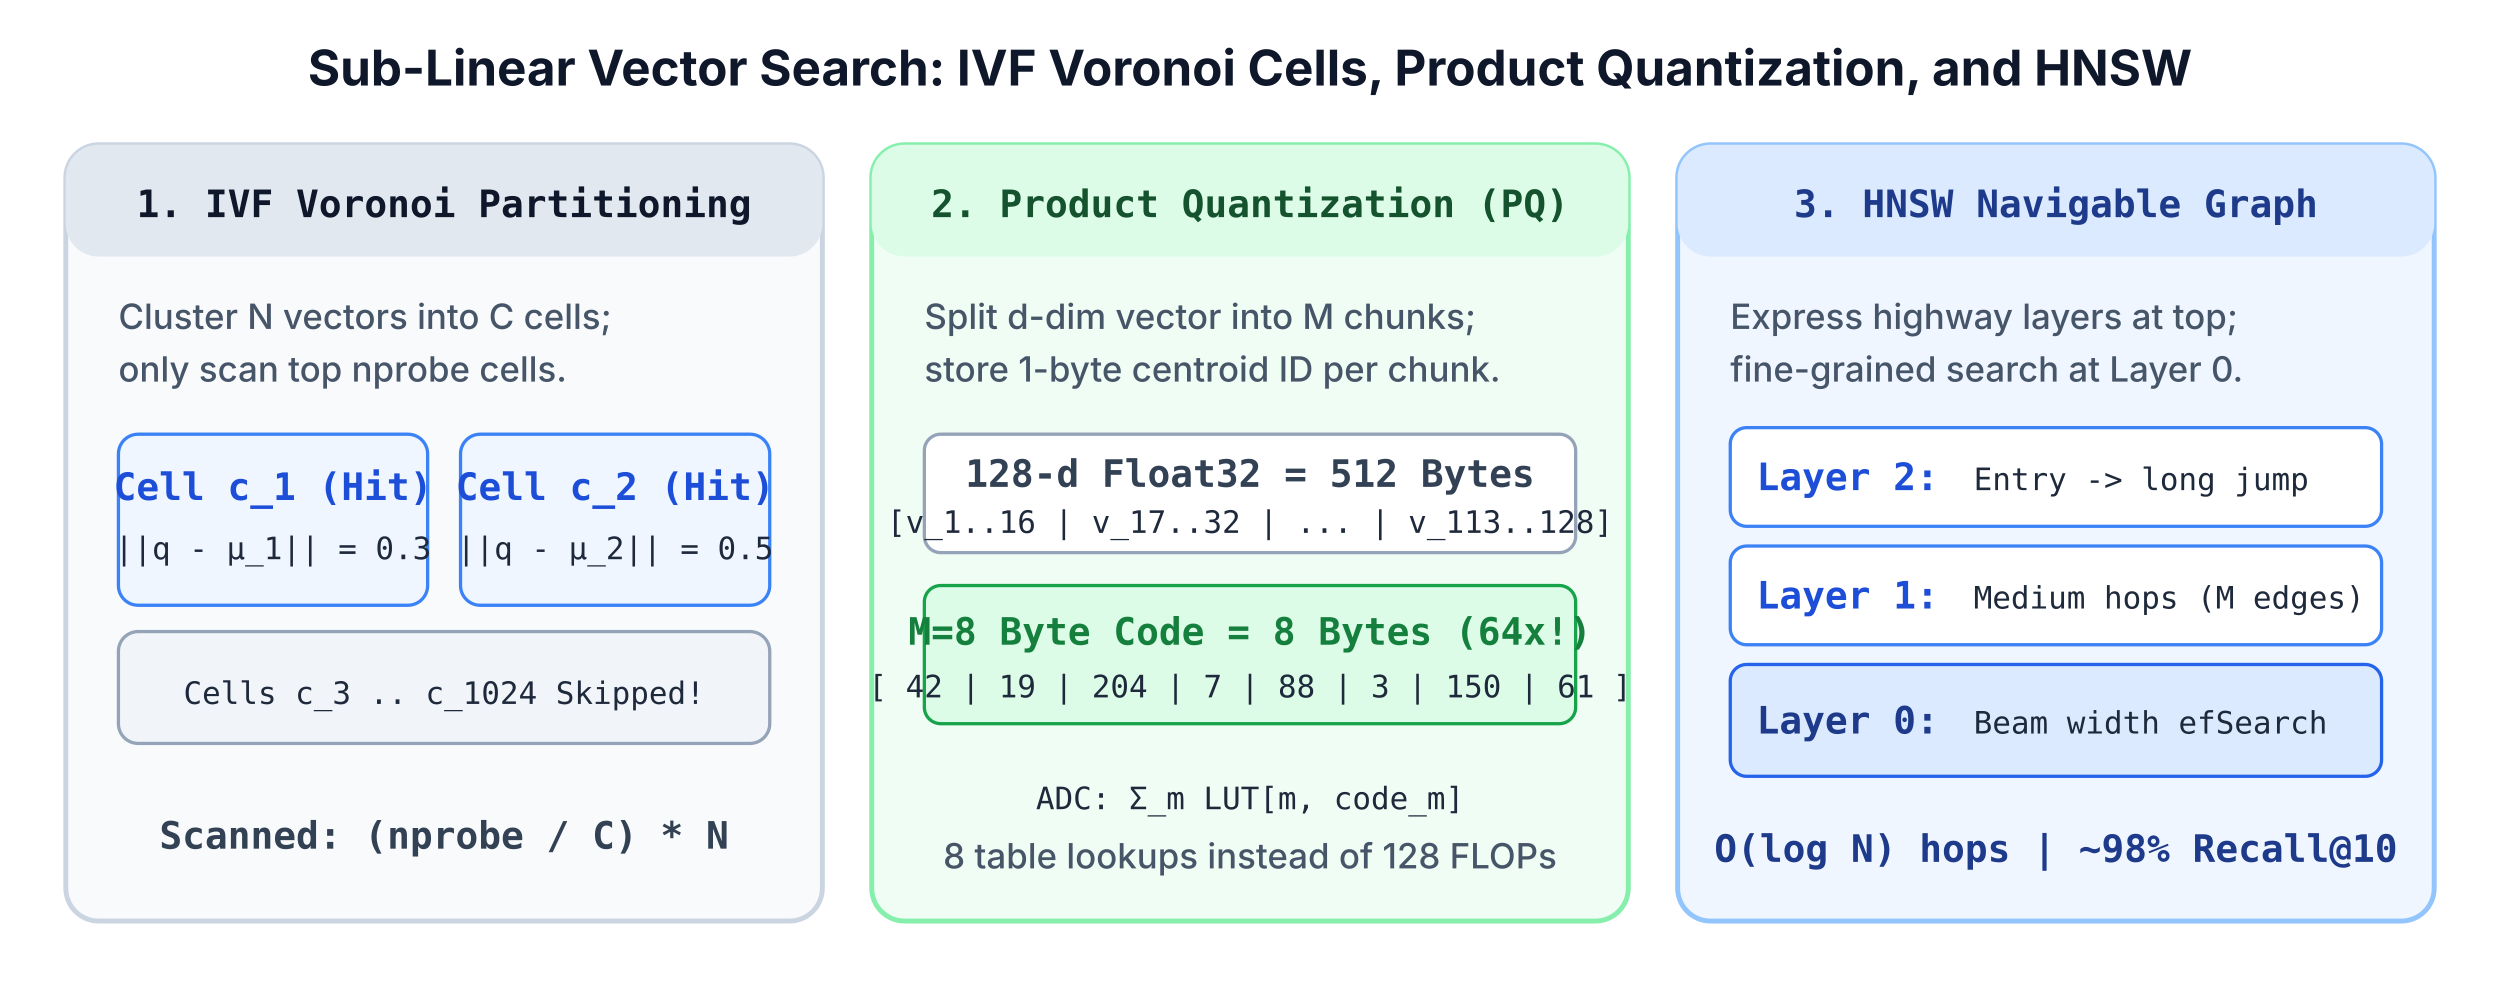
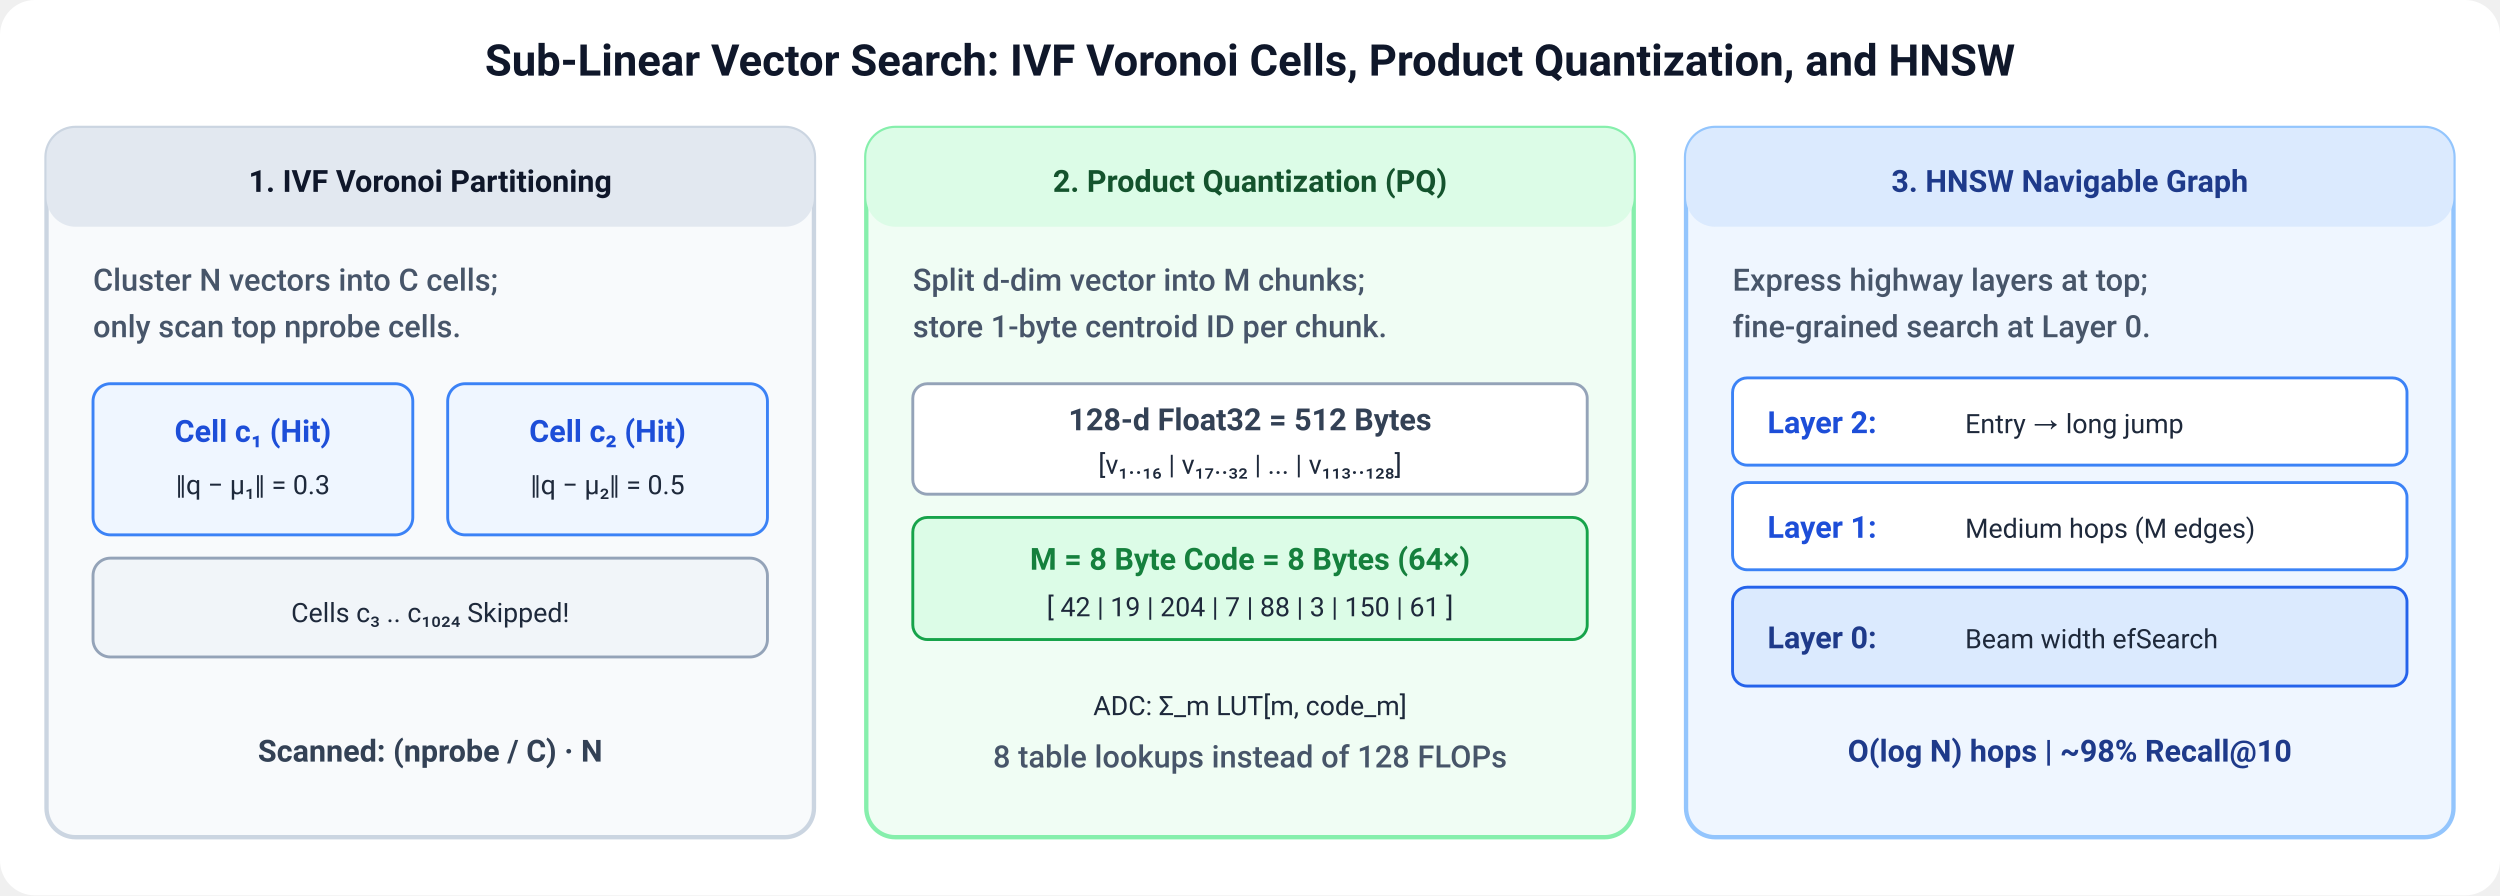
- <svg xmlns="http://www.w3.org/2000/svg" viewBox="0 0 760 300" width="760" height="300">
-   <rect width="760" height="300" fill="#ffffff" />
+ <svg xmlns="http://www.w3.org/2000/svg" viewBox="0 0 860 308" width="860" height="308" font-family="-apple-system, BlinkMacSystemFont, 'Segoe UI', Roboto, Helvetica, Arial, sans-serif">
+   <rect width="860" height="308" rx="12" fill="#ffffff" />
  <style>
-     .title { font-family: 'Inter', -apple-system, sans-serif; font-size: 15px; font-weight: 700; fill: #0f172a; }
-     .sub { font-family: 'Inter', -apple-system, sans-serif; font-size: 10.6px; font-weight: 500; fill: #475569; }
-     .mono { font-family: 'JetBrains Mono', 'Consolas', monospace; font-size: 9.4px; fill: #1e293b; }
-     .mono-bold { font-family: 'JetBrains Mono', monospace; font-size: 11.5px; font-weight: 700; }
+     .title { font-size: 15px; font-weight: 700; fill: #0f172a; }
+     .sub { font-size: 10.6px; font-weight: 500; fill: #475569; }
+     .mono { font-size: 9.2px; fill: #1e293b; }
+     .mono-bold { font-size: 10.5px; font-weight: 700; }
    .card { rx: 10; ry: 10; stroke-width: 1.5; }
  </style>
-   <text x="380" y="26" text-anchor="middle" class="title">Sub-Linear Vector Search: IVF Voronoi Cells, Product Quantization, and HNSW</text>
-   <g transform="translate(20, 44)">
-     <rect width="230" height="236" class="card" fill="#f8fafc" stroke="#cbd5e1" />
-     <rect width="230" height="34" rx="10" ry="10" fill="#e2e8f0" />
-     <text x="115" y="22" text-anchor="middle" class="mono-bold" fill="#0f172a">1. IVF Voronoi Partitioning</text>
+   <text x="430" y="26" text-anchor="middle" class="title">Sub-Linear Vector Search: IVF Voronoi Cells, Product Quantization, and HNSW</text>
+   <g transform="translate(16, 44)">
+     <rect width="264" height="244" class="card" fill="#f8fafc" stroke="#cbd5e1" />
+     <rect width="264" height="34" rx="10" ry="10" fill="#e2e8f0" />
+     <text x="132" y="22" text-anchor="middle" class="mono-bold" fill="#0f172a">1. IVF Voronoi Partitioning</text>
    <text x="16" y="56" class="sub">Cluster N vectors into C cells;</text>
    <text x="16" y="72" class="sub">only scan top nprobe cells.</text>
-     <rect x="16" y="88" width="94" height="52" rx="6" fill="#eff6ff" stroke="#3b82f6" />
-     <text x="63" y="108" text-anchor="middle" class="mono-bold" fill="#1d4ed8">Cell c_1 (Hit)</text>
-     <text x="63" y="126" text-anchor="middle" class="mono">||q - μ_1|| = 0.3</text>
-     <rect x="120" y="88" width="94" height="52" rx="6" fill="#eff6ff" stroke="#3b82f6" />
-     <text x="167" y="108" text-anchor="middle" class="mono-bold" fill="#1d4ed8">Cell c_2 (Hit)</text>
-     <text x="167" y="126" text-anchor="middle" class="mono">||q - μ_2|| = 0.5</text>
-     <rect x="16" y="148" width="198" height="34" rx="6" fill="#f1f5f9" stroke="#94a3b8" />
-     <text x="115" y="170" text-anchor="middle" class="mono" fill="#64748b">Cells c_3 .. c_1024 Skipped!</text>
-     <text x="115" y="214" text-anchor="middle" class="mono-bold" fill="#334155">Scanned: (nprobe / C) * N</text>
+     <rect x="16" y="88" width="110" height="52" rx="6" fill="#eff6ff" stroke="#3b82f6" />
+     <text x="71" y="108" text-anchor="middle" class="mono-bold" fill="#1d4ed8">Cell c₁ (Hit)</text>
+     <text x="71" y="126" text-anchor="middle" class="mono">‖q − μ₁‖ = 0.3</text>
+     <rect x="138" y="88" width="110" height="52" rx="6" fill="#eff6ff" stroke="#3b82f6" />
+     <text x="193" y="108" text-anchor="middle" class="mono-bold" fill="#1d4ed8">Cell c₂ (Hit)</text>
+     <text x="193" y="126" text-anchor="middle" class="mono">‖q − μ₂‖ = 0.5</text>
+     <rect x="16" y="148" width="232" height="34" rx="6" fill="#f1f5f9" stroke="#94a3b8" />
+     <text x="132" y="170" text-anchor="middle" class="mono" fill="#64748b">Cells c₃ .. c₁₀₂₄ Skipped!</text>
+     <text x="132" y="218" text-anchor="middle" class="mono-bold" fill="#334155">Scanned: (nprobe / C) · N</text>
  </g>
-   <g transform="translate(265, 44)">
-     <rect width="230" height="236" class="card" fill="#f0fdf4" stroke="#86efac" />
-     <rect width="230" height="34" rx="10" ry="10" fill="#dcfce7" />
-     <text x="115" y="22" text-anchor="middle" class="mono-bold" fill="#14532d">2. Product Quantization (PQ)</text>
+   <g transform="translate(298, 44)">
+     <rect width="264" height="244" class="card" fill="#f0fdf4" stroke="#86efac" />
+     <rect width="264" height="34" rx="10" ry="10" fill="#dcfce7" />
+     <text x="132" y="22" text-anchor="middle" class="mono-bold" fill="#14532d">2. Product Quantization (PQ)</text>
    <text x="16" y="56" class="sub">Split d-dim vector into M chunks;</text>
    <text x="16" y="72" class="sub">store 1-byte centroid ID per chunk.</text>
-     <rect x="16" y="88" width="198" height="36" rx="5" fill="#fff" stroke="#94a3b8" />
-     <text x="115" y="104" text-anchor="middle" class="mono-bold" fill="#334155">128-d Float32 = 512 Bytes</text>
-     <text x="115" y="118" text-anchor="middle" class="mono">[v_1..16 | v_17..32 | ... | v_113..128]</text>
-     <rect x="16" y="134" width="198" height="42" rx="5" fill="#dcfce7" stroke="#16a34a" />
-     <text x="115" y="152" text-anchor="middle" class="mono-bold" fill="#15803d">M=8 Byte Code = 8 Bytes (64x!)</text>
-     <text x="115" y="168" text-anchor="middle" class="mono">[ 42 | 19 | 204 | 7 | 88 | 3 | 150 | 61 ]</text>
-     <text x="115" y="202" text-anchor="middle" class="mono" fill="#14532d">ADC: Σ_m LUT[m, code_m]</text>
-     <text x="115" y="220" text-anchor="middle" class="sub" fill="#166534">8 table lookups instead of 128 FLOPs</text>
+     <rect x="16" y="88" width="232" height="38" rx="5" fill="#fff" stroke="#94a3b8" />
+     <text x="132" y="104" text-anchor="middle" class="mono-bold" fill="#334155">128-d Float32 = 512 Bytes</text>
+     <text x="132" y="119" text-anchor="middle" class="mono">[v₁..₁₆ | v₁₇..₃₂ | ... | v₁₁₃..₁₂₈]</text>
+     <rect x="16" y="134" width="232" height="42" rx="5" fill="#dcfce7" stroke="#16a34a" />
+     <text x="132" y="152" text-anchor="middle" class="mono-bold" fill="#15803d">M = 8 Byte Code = 8 Bytes (64×)</text>
+     <text x="132" y="168" text-anchor="middle" class="mono">[ 42 | 19 | 204 | 7 | 88 | 3 | 150 | 61 ]</text>
+     <text x="132" y="202" text-anchor="middle" class="mono" fill="#14532d">ADC: Σ_m LUT[m, code_m]</text>
+     <text x="132" y="220" text-anchor="middle" class="sub" fill="#166534">8 table lookups instead of 128 FLOPs</text>
  </g>
-   <g transform="translate(510, 44)">
-     <rect width="230" height="236" class="card" fill="#eff6ff" stroke="#93c5fd" />
-     <rect width="230" height="34" rx="10" ry="10" fill="#dbeafe" />
-     <text x="115" y="22" text-anchor="middle" class="mono-bold" fill="#1e3a8a">3. HNSW Navigable Graph</text>
+   <g transform="translate(580, 44)">
+     <rect width="264" height="244" class="card" fill="#eff6ff" stroke="#93c5fd" />
+     <rect width="264" height="34" rx="10" ry="10" fill="#dbeafe" />
+     <text x="132" y="22" text-anchor="middle" class="mono-bold" fill="#1e3a8a">3. HNSW Navigable Graph</text>
    <text x="16" y="56" class="sub">Express highway layers at top;</text>
    <text x="16" y="72" class="sub">fine-grained search at Layer 0.</text>
-     <rect x="16" y="86" width="198" height="30" rx="5" fill="#fff" stroke="#3b82f6" />
-     <text x="24" y="105" class="mono-bold" fill="#1d4ed8">Layer 2:</text>
-     <text x="90" y="105" class="mono">Entry -&gt; long jump</text>
-     <rect x="16" y="122" width="198" height="30" rx="5" fill="#fff" stroke="#3b82f6" />
-     <text x="24" y="141" class="mono-bold" fill="#1d4ed8">Layer 1:</text>
-     <text x="90" y="141" class="mono">Medium hops (M edges)</text>
-     <rect x="16" y="158" width="198" height="34" rx="5" fill="#dbeafe" stroke="#2563eb" />
-     <text x="24" y="179" class="mono-bold" fill="#1e3a8a">Layer 0:</text>
-     <text x="90" y="179" class="mono">Beam width efSearch</text>
-     <text x="115" y="218" text-anchor="middle" class="mono-bold" fill="#1e3a8a">O(log N) hops | ~98% Recall@10</text>
+     <rect x="16" y="86" width="232" height="30" rx="5" fill="#fff" stroke="#3b82f6" />
+     <text x="28" y="105" class="mono-bold" fill="#1d4ed8">Layer 2:</text>
+     <text x="96" y="105" class="mono">Entry → long jump</text>
+     <rect x="16" y="122" width="232" height="30" rx="5" fill="#fff" stroke="#3b82f6" />
+     <text x="28" y="141" class="mono-bold" fill="#1d4ed8">Layer 1:</text>
+     <text x="96" y="141" class="mono">Medium hops (M edges)</text>
+     <rect x="16" y="158" width="232" height="34" rx="5" fill="#dbeafe" stroke="#2563eb" />
+     <text x="28" y="179" class="mono-bold" fill="#1e3a8a">Layer 0:</text>
+     <text x="96" y="179" class="mono">Beam width efSearch</text>
+     <text x="132" y="218" text-anchor="middle" class="mono-bold" fill="#1e3a8a">O(log N) hops | ~98% Recall@10</text>
  </g>
</svg>
